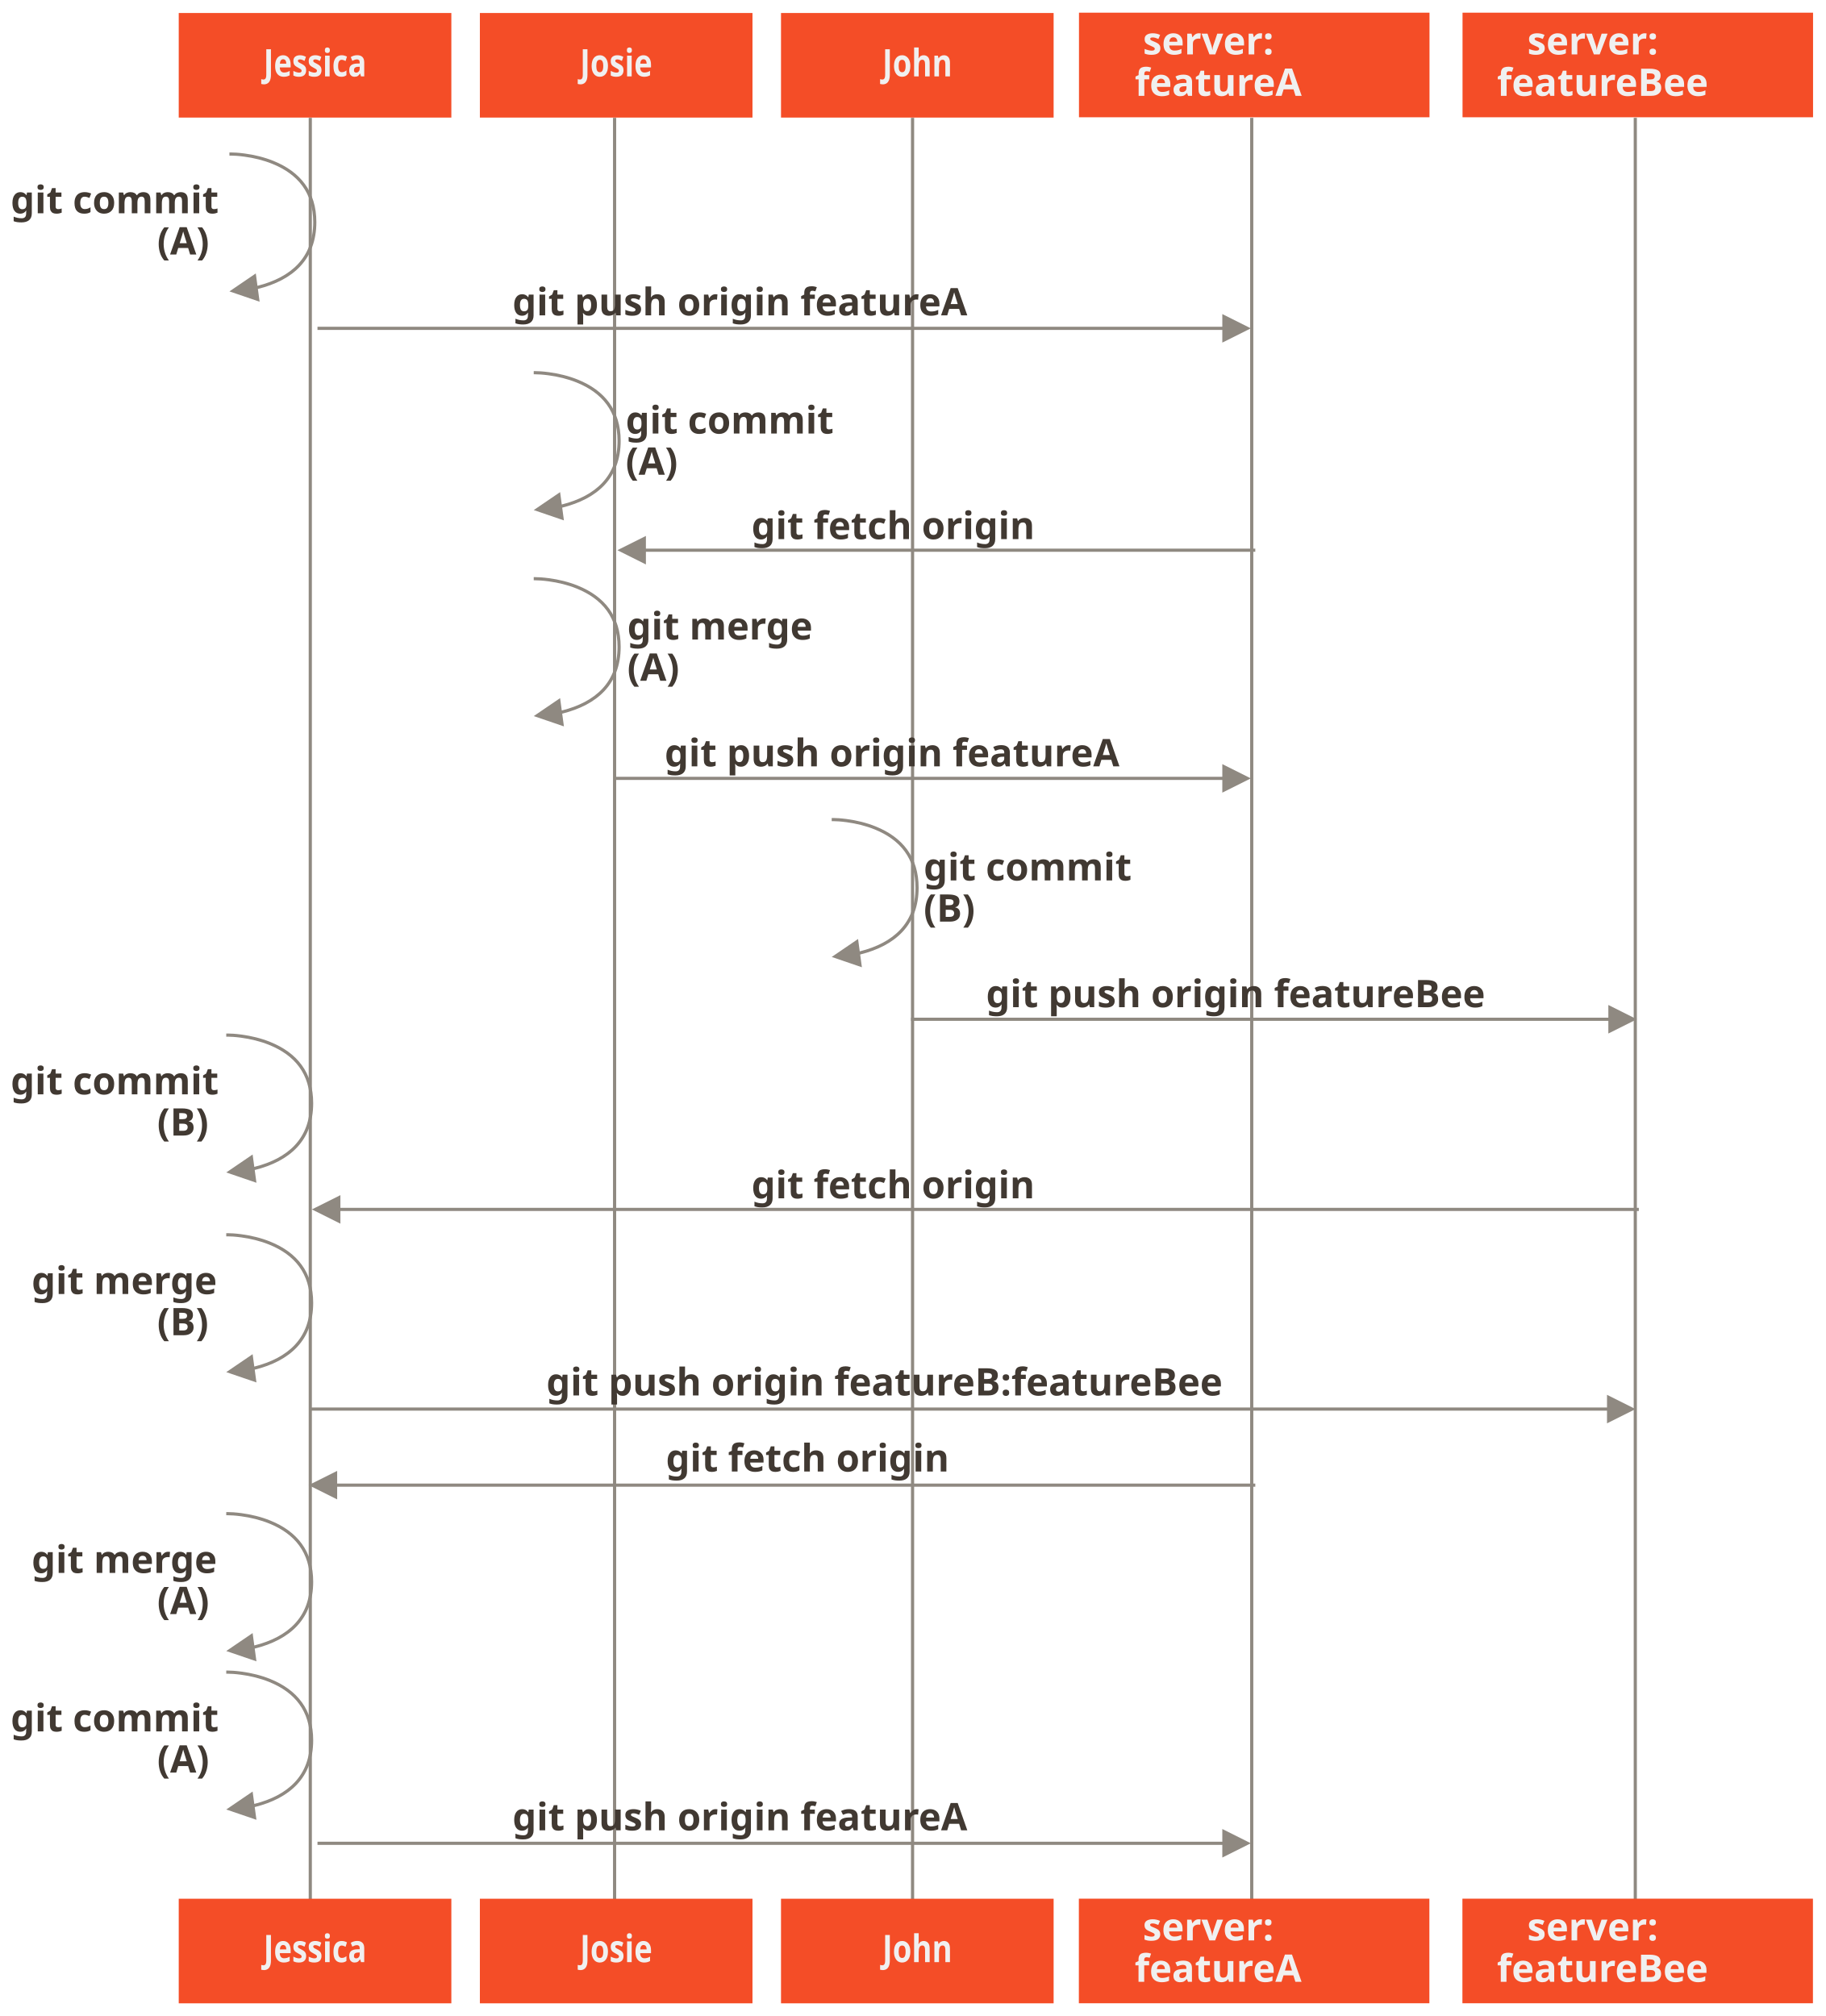
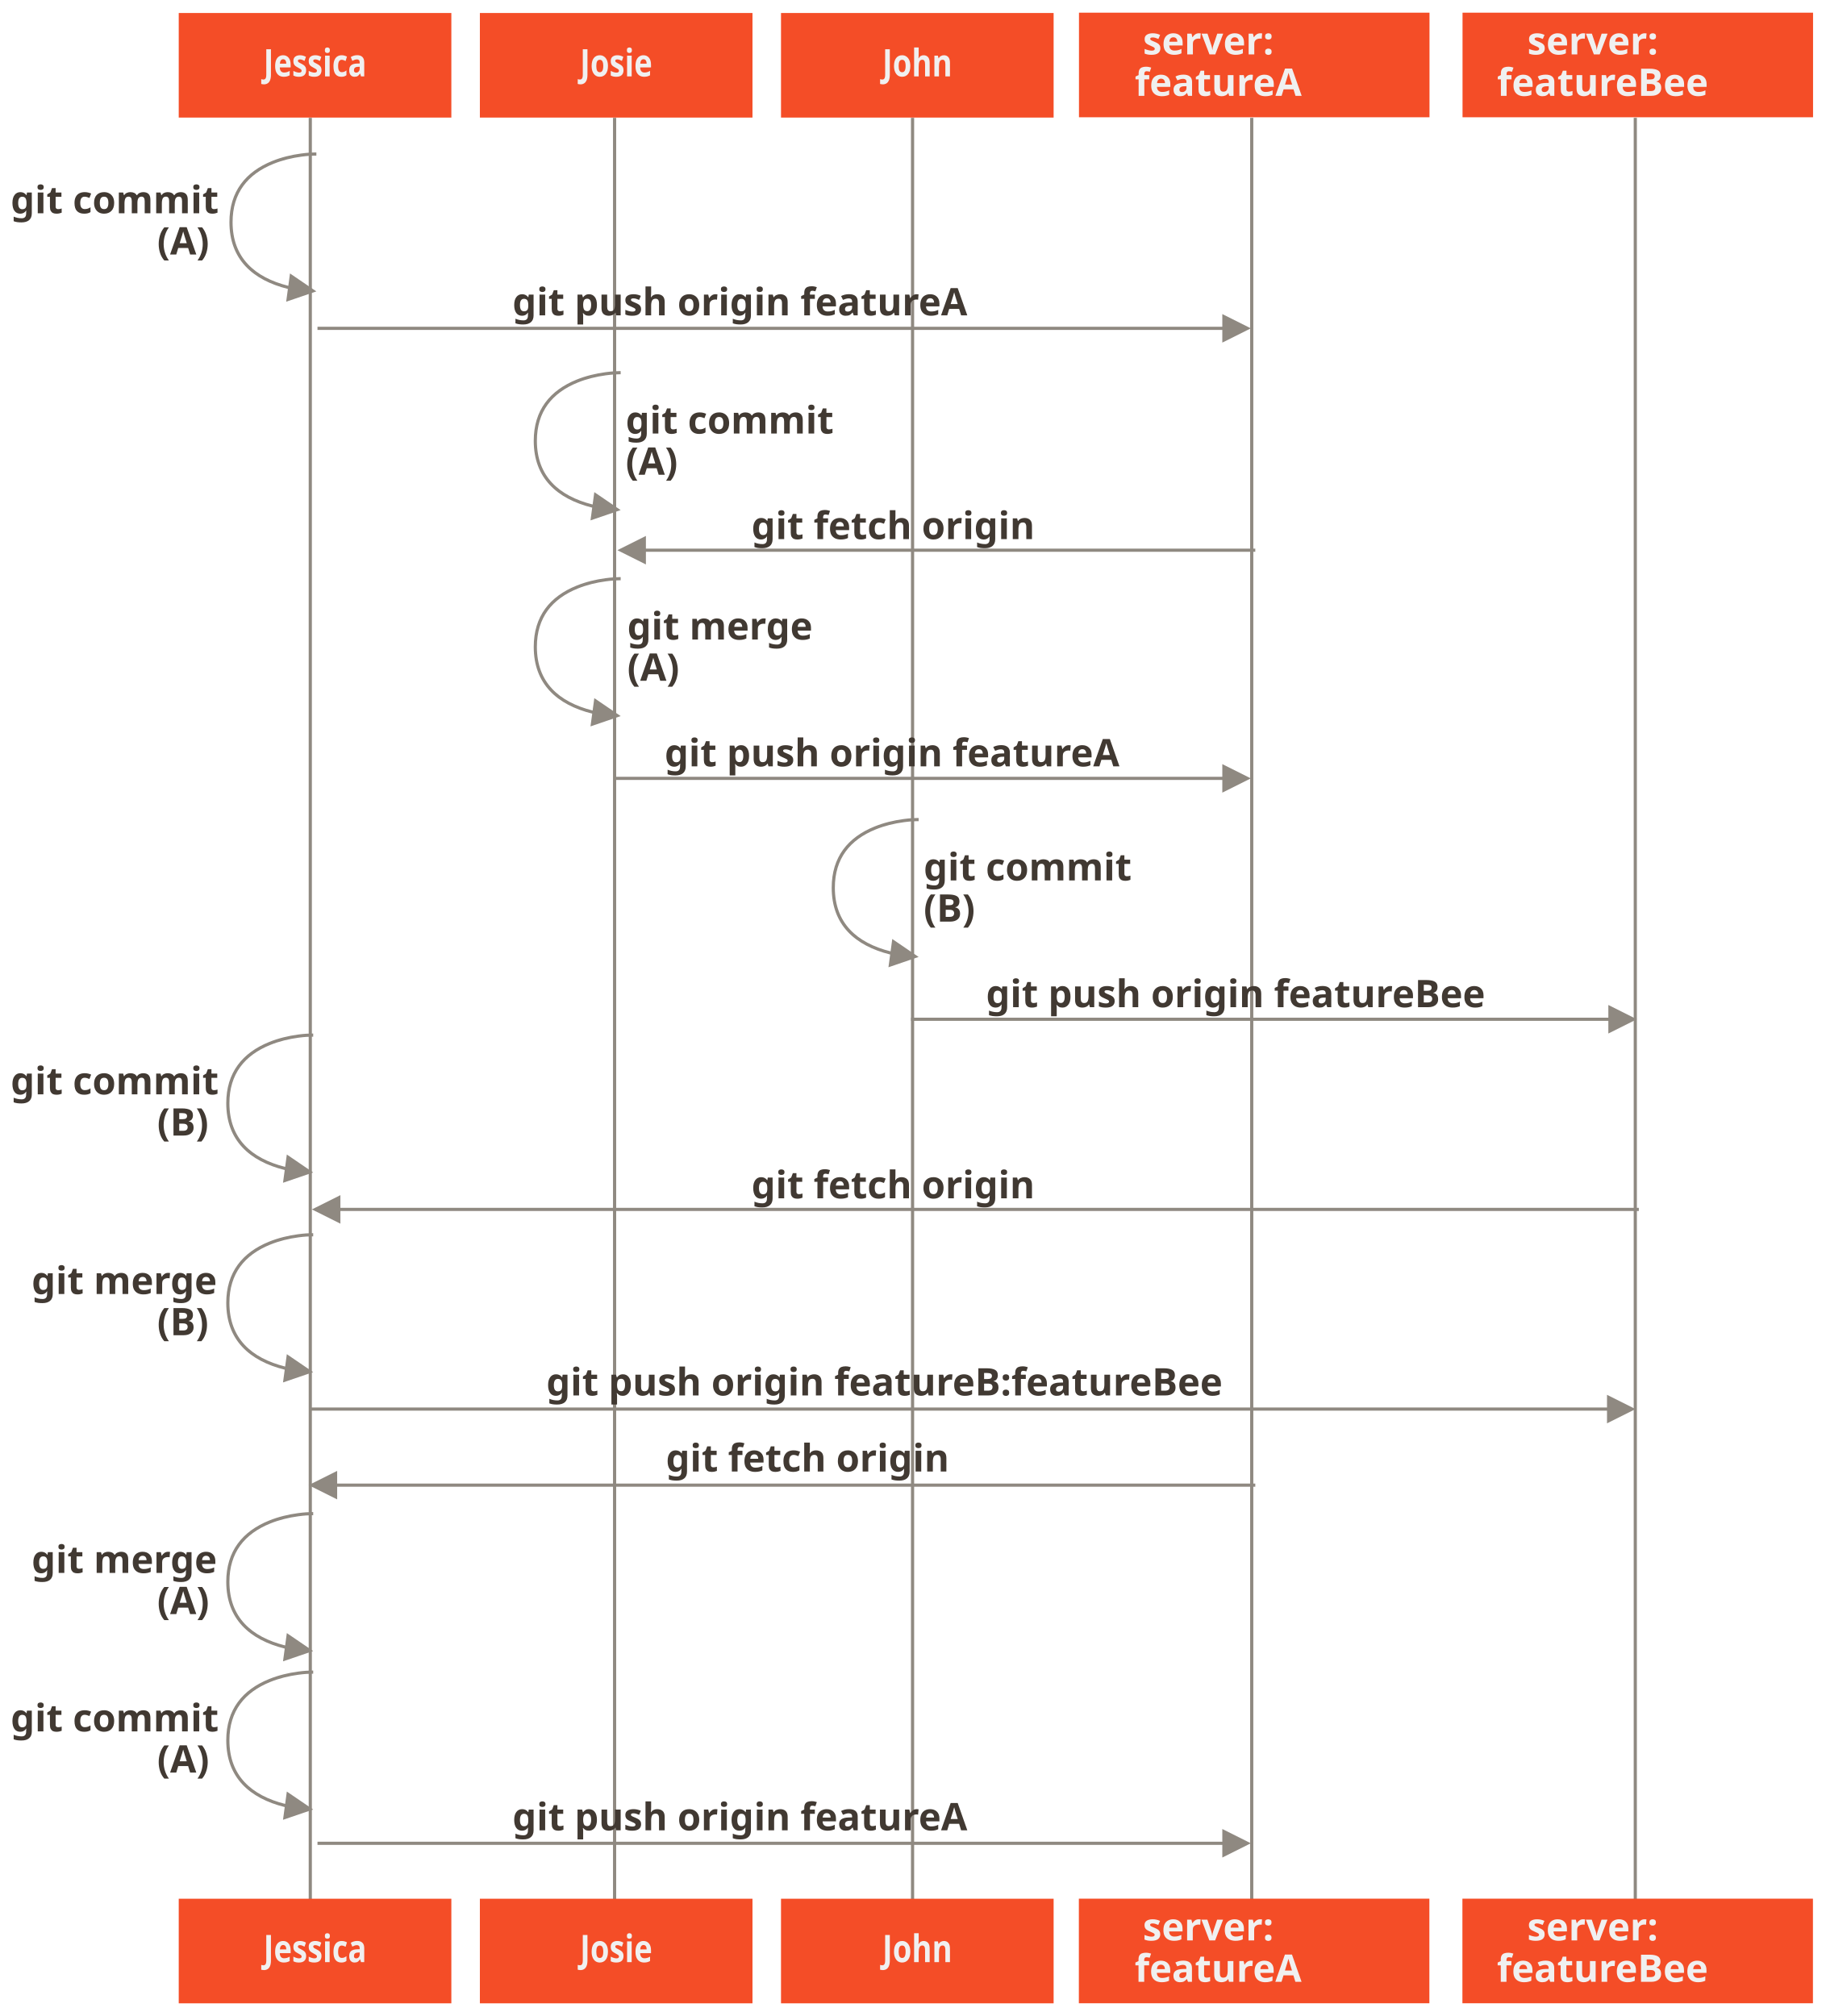
<svg xmlns="http://www.w3.org/2000/svg" id="svg41932" version="1.1" viewBox="0 0 575.97 636.1">
-   <g id="g10069" transform="translate(-5.6133 -5.9)">
-     <g id="ref" transform="matrix(.81132 0 0 1 157 10)" style="fill-rule:evenodd;fill:none">
-       <rect id="Rectangle-2" width="106" height="33" style="fill-rule:evenodd;fill:#f44d27" />
-       <text id="master" font-size="12px" font-weight="700" style="fill:#979797;font-family:'Source Code Pro';font-size:12px;font-weight:700;text-anchor:middle">
+   <defs id="defs114" />
+   <g id="g10069" transform="translate(-5.6133,-5.9)">
+     <g id="ref" transform="matrix(0.81132,0,0,1,157,10)" style="fill:none;fill-rule:evenodd">
+       <rect id="Rectangle-2" width="106" height="33" style="fill:#f44d27;fill-rule:evenodd" x="0" y="0" />
+       <text id="master" font-size="12px" font-weight="700" style="font-weight:700;font-size:12px;font-family:'Source Code Pro';text-anchor:middle;fill:#979797">
        <tspan id="tspan41754" x="53" y="20" style="fill:#f0f0f0">Josie</tspan>
      </text>
    </g>
-     <path id="Line-2" d="m199.5 43.583v571.35" style="fill-rule:evenodd;fill:#8f8981;stroke-linecap:square;stroke:#8f8981" />
-     <g id="g41765" transform="matrix(.81132 0 0 1 157 605)" style="fill-rule:evenodd;fill:none">
-       <rect id="rect41759" width="106" height="33" style="fill-rule:evenodd;fill:#f44d27" />
-       <text id="text41763" font-size="12px" font-weight="700" style="fill:#979797;font-family:'Source Code Pro';font-size:12px;font-weight:700;text-anchor:middle">
+     <path id="Line-2" d="m 199.5,43.583 v 571.35" style="fill:#8f8981;fill-rule:evenodd;stroke:#8f8981;stroke-linecap:square" />
+     <g id="g41765" transform="matrix(0.81132,0,0,1,157,605)" style="fill:none;fill-rule:evenodd">
+       <rect id="rect41759" width="106" height="33" style="fill:#f44d27;fill-rule:evenodd" x="0" y="0" />
+       <text id="text41763" font-size="12px" font-weight="700" style="font-weight:700;font-size:12px;font-family:'Source Code Pro';text-anchor:middle;fill:#979797">
        <tspan id="tspan41761" x="53" y="20" style="fill:#f0f0f0">Josie</tspan>
      </text>
    </g>
-     <g id="g41773" transform="matrix(.81132 0 0 1 252 10)" style="fill-rule:evenodd;fill:none">
-       <rect id="rect41767" width="106" height="33" style="fill-rule:evenodd;fill:#f44d27" />
-       <text id="text41771" font-size="12px" font-weight="700" style="fill:#979797;font-family:'Source Code Pro';font-size:12px;font-weight:700;text-anchor:middle">
+     <g id="g41773" transform="matrix(0.81132,0,0,1,252,10)" style="fill:none;fill-rule:evenodd">
+       <rect id="rect41767" width="106" height="33" style="fill:#f44d27;fill-rule:evenodd" x="0" y="0" />
+       <text id="text41771" font-size="12px" font-weight="700" style="font-weight:700;font-size:12px;font-family:'Source Code Pro';text-anchor:middle;fill:#979797">
        <tspan id="tspan41769" x="53" y="20" style="fill:#f0f0f0">John</tspan>
      </text>
    </g>
-     <path id="Line-3" d="m293.5 43.583v571.35" style="fill-rule:evenodd;fill:#8f8981;stroke-linecap:square;stroke:#8f8981" />
-     <g id="g41782" transform="matrix(.81132 0 0 1 252 605)" style="fill-rule:evenodd;fill:none">
-       <rect id="rect41776" width="106" height="33" style="fill-rule:evenodd;fill:#f44d27" />
-       <text id="text41780" font-size="12px" font-weight="700" style="fill:#979797;font-family:'Source Code Pro';font-size:12px;font-weight:700;text-anchor:middle">
+     <path id="Line-3" d="m 293.5,43.583 v 571.35" style="fill:#8f8981;fill-rule:evenodd;stroke:#8f8981;stroke-linecap:square" />
+     <g id="g41782" transform="matrix(0.81132,0,0,1,252,605)" style="fill:none;fill-rule:evenodd">
+       <rect id="rect41776" width="106" height="33" style="fill:#f44d27;fill-rule:evenodd" x="0" y="0" />
+       <text id="text41780" font-size="12px" font-weight="700" style="font-weight:700;font-size:12px;font-family:'Source Code Pro';text-anchor:middle;fill:#979797">
        <tspan id="tspan41778" x="53" y="20" style="fill:#f0f0f0">John</tspan>
      </text>
    </g>
-     <g id="g41790" transform="matrix(.81132 0 0 1 62 10)" style="fill-rule:evenodd;fill:none">
-       <rect id="rect41784" width="106" height="33" style="fill-rule:evenodd;fill:#f44d27" />
-       <text id="text41788" font-size="12px" font-weight="700" style="fill:#979797;font-family:'Source Code Pro';font-size:12px;font-weight:700;text-anchor:middle">
+     <g id="g41790" transform="matrix(0.81132,0,0,1,62,10)" style="fill:none;fill-rule:evenodd">
+       <rect id="rect41784" width="106" height="33" style="fill:#f44d27;fill-rule:evenodd" x="0" y="0" />
+       <text id="text41788" font-size="12px" font-weight="700" style="font-weight:700;font-size:12px;font-family:'Source Code Pro';text-anchor:middle;fill:#979797">
        <tspan id="tspan41786" x="53" y="20" style="fill:#f0f0f0">Jessica</tspan>
      </text>
    </g>
-     <path id="Line-15" d="m103.5 43.583v571.35" style="fill-rule:evenodd;fill:#8f8981;stroke-linecap:square;stroke:#8f8981" />
-     <g id="g41799" transform="matrix(.81132 0 0 1 62 605)" style="fill-rule:evenodd;fill:none">
-       <rect id="rect41793" width="106" height="33" style="fill-rule:evenodd;fill:#f44d27" />
-       <text id="text41797" font-size="12px" font-weight="700" style="fill:#979797;font-family:'Source Code Pro';font-size:12px;font-weight:700;text-anchor:middle">
+     <path id="Line-15" d="m 103.5,43.583 v 571.35" style="fill:#8f8981;fill-rule:evenodd;stroke:#8f8981;stroke-linecap:square" />
+     <g id="g41799" transform="matrix(0.81132,0,0,1,62,605)" style="fill:none;fill-rule:evenodd">
+       <rect id="rect41793" width="106" height="33" style="fill:#f44d27;fill-rule:evenodd" x="0" y="0" />
+       <text id="text41797" font-size="12px" font-weight="700" style="font-weight:700;font-size:12px;font-family:'Source Code Pro';text-anchor:middle;fill:#979797">
        <tspan id="tspan41795" x="53" y="20" style="fill:#f0f0f0">Jessica</tspan>
      </text>
    </g>
-     <path id="path41801" d="m400.5 43.583v571.35" style="fill-rule:evenodd;fill:#8f8981;stroke-linecap:square;stroke:#8f8981" />
-     <path id="path41822" d="m521.5 43.583v571.35" style="fill-rule:evenodd;fill:#8f8981;stroke-linecap:square;stroke:#8f8981" />
-     <path id="Line" d="m209.38 179h192.24v1h-192.24v4l-9-4.5 9-4.5z" style="fill:#8f8981" />
-     <text id="git-commit" font-size="12px" font-weight="700" style="fill-rule:evenodd;fill:#413932;font-family:'Source Code Pro';font-size:12px;font-weight:700">
+     <path id="path41801" d="m 400.5,43.583 v 571.35" style="fill:#8f8981;fill-rule:evenodd;stroke:#8f8981;stroke-linecap:square" />
+     <path id="path41822" d="m 521.5,43.583 v 571.35" style="fill:#8f8981;fill-rule:evenodd;stroke:#8f8981;stroke-linecap:square" />
+     <path id="Line" d="m 209.38,179 h 192.24 v 1 H 209.38 v 4 l -9,-4.5 9,-4.5 z" style="fill:#8f8981" />
+     <text id="git-commit" font-size="12px" font-weight="700" style="font-weight:700;font-size:12px;font-family:'Source Code Pro';fill:#413932;fill-rule:evenodd">
      <tspan id="tspan41845" x="8.989" y="73.195">git commit</tspan>
      <tspan id="tspan41847" x="55.197" y="86.195">(A)</tspan>
    </text>
-     <text id="text41854" font-size="12px" font-weight="700" style="fill-rule:evenodd;fill:#413932;font-family:'Source Code Pro';font-size:12px;font-weight:700">
+     <text id="text41854" font-size="12px" font-weight="700" style="font-weight:700;font-size:12px;font-family:'Source Code Pro';fill:#413932;fill-rule:evenodd">
      <tspan id="tspan41850" x="8.989" y="351.195">git commit</tspan>
      <tspan id="tspan41852" x="55.197" y="364.195">(B)</tspan>
    </text>
-     <text id="git-fetch-origin" font-size="12px" font-weight="700" style="fill-rule:evenodd;fill:#413932;font-family:'Source Code Pro';font-size:12px;font-weight:700">
+     <text id="git-fetch-origin" font-size="12px" font-weight="700" style="font-weight:700;font-size:12px;font-family:'Source Code Pro';fill:#413932;fill-rule:evenodd">
      <tspan id="tspan41856" x="242.689" y="176">git fetch origin</tspan>
    </text>
-     <path id="Line-5" d="m111.98 474h289.64v1h-289.64v4l-9-4.5 9-4.5z" style="fill:#8f8981" />
-     <text id="git-fetch-origin-3" font-size="12px" font-weight="700" style="fill-rule:evenodd;fill:#413932;font-family:'Source Code Pro';font-size:12px;font-weight:700">
+     <path id="Line-5" d="m 111.98,474 h 289.64 v 1 H 111.98 v 4 l -9,-4.5 9,-4.5 z" style="fill:#8f8981" />
+     <text id="git-fetch-origin-3" font-size="12px" font-weight="700" style="font-weight:700;font-size:12px;font-family:'Source Code Pro';fill:#413932;fill-rule:evenodd">
      <tspan id="tspan41860" x="215.689" y="470.195">git fetch origin</tspan>
    </text>
-     <path id="Line-4" d="m113 387h409.62v1h-409.62v4l-9-4.5 9-4.5z" style="fill:#8f8981" />
-     <text id="git-fetch-origin-2" font-size="12px" font-weight="700" style="fill-rule:evenodd;fill:#413932;font-family:'Source Code Pro';font-size:12px;font-weight:700">
+     <path id="Line-4" d="m 113,387 h 409.62 v 1 H 113 v 4 l -9,-4.5 9,-4.5 z" style="fill:#8f8981" />
+     <text id="git-fetch-origin-2" font-size="12px" font-weight="700" style="font-weight:700;font-size:12px;font-family:'Source Code Pro';fill:#413932;fill-rule:evenodd">
      <tspan id="tspan41864" x="242.689" y="384">git fetch origin</tspan>
    </text>
-     <text id="git-push-origin-feat" font-size="12px" font-weight="700" style="fill-rule:evenodd;fill:#413932;font-family:'Source Code Pro';font-size:12px;font-weight:700">
+     <text id="git-push-origin-feat" font-size="12px" font-weight="700" style="font-weight:700;font-size:12px;font-family:'Source Code Pro';fill:#413932;fill-rule:evenodd">
      <tspan id="tspan41867" x="167.284" y="105.406">git push origin featureA</tspan>
    </text>
-     <path id="Line-7" d="m391.22 110h-285.45v-1h285.45v-4l9 4.5-9 4.5z" style="fill:#8f8981" />
-     <text id="git-push-origin-feat-3" font-size="12px" font-weight="700" style="fill-rule:evenodd;fill:#413932;font-family:'Source Code Pro';font-size:12px;font-weight:700">
+     <path id="Line-7" d="M 391.22,110 H 105.77 v -1 h 285.45 v -4 l 9,4.5 -9,4.5 z" style="fill:#8f8981" />
+     <text id="git-push-origin-feat-3" font-size="12px" font-weight="700" style="font-weight:700;font-size:12px;font-family:'Source Code Pro';fill:#413932;fill-rule:evenodd">
      <tspan id="tspan41871" x="167.284" y="583.406">git push origin featureA</tspan>
    </text>
-     <path id="Line-11" d="m391.22 588h-285.45v-1h285.45v-4l9 4.5-9 4.5z" style="fill:#8f8981" />
-     <text id="git-push-origin-feat-2" font-size="12px" font-weight="700" style="fill-rule:evenodd;fill:#413932;font-family:'Source Code Pro';font-size:12px;font-weight:700">
+     <path id="Line-11" d="M 391.22,588 H 105.77 v -1 h 285.45 v -4 l 9,4.5 -9,4.5 z" style="fill:#8f8981" />
+     <text id="git-push-origin-feat-2" font-size="12px" font-weight="700" style="font-weight:700;font-size:12px;font-family:'Source Code Pro';fill:#413932;fill-rule:evenodd">
      <tspan id="tspan41875" x="215.284" y="247.695">git push origin featureA</tspan>
    </text>
-     <path id="Line-8" d="m391.22 252h-191.22v-1h191.22v-4l9 4.5-9 4.5z" style="fill:#8f8981" />
-     <text id="text41881" font-size="12px" font-weight="700" style="fill-rule:evenodd;fill:#413932;font-family:'Source Code Pro';font-size:12px;font-weight:700">
+     <path id="Line-8" d="M 391.22,252 H 200 v -1 h 191.22 v -4 l 9,4.5 -9,4.5 z" style="fill:#8f8981" />
+     <text id="text41881" font-size="12px" font-weight="700" style="font-weight:700;font-size:12px;font-family:'Source Code Pro';fill:#413932;fill-rule:evenodd">
      <tspan id="tspan41879" x="316.683" y="323.695">git push origin featureBee</tspan>
    </text>
-     <path id="Line-9" d="m513 328h-219.99v-1h219.99v-4l9 4.5-9 4.5z" style="fill:#8f8981" />
-     <text id="text41886" font-size="12px" font-weight="700" style="fill-rule:evenodd;fill:#413932;font-family:'Source Code Pro';font-size:12px;font-weight:700">
+     <path id="Line-9" d="M 513,328 H 293.01 v -1 H 513 v -4 l 9,4.5 -9,4.5 z" style="fill:#8f8981" />
+     <text id="text41886" font-size="12px" font-weight="700" style="font-weight:700;font-size:12px;font-family:'Source Code Pro';fill:#413932;fill-rule:evenodd">
      <tspan id="tspan41884" x="177.976" y="446.195">git push origin featureB:featureBee</tspan>
    </text>
-     <path id="Line-10" d="m512.58 451h-409.15v-1h409.15v-4l9 4.5-9 4.5z" style="fill:#8f8981" />
-     <path id="Line-6" d="m86.839 96.08c10.689-2.698 17.581-8.953 17.581-20.08 0-9.242-4.818-15.134-12.902-18.401-2.817-1.138-5.84-1.87-8.87-2.275-1.841-.246-3.292-.327-4.153-.325-.002 7e-6-.002 7e-6-.002 6e-6l-.5.003-.005-1.0.5-.003.004-1.6e-5c.903-.002 2.398.081 4.288.333 3.107.415 6.21 1.166 9.112 2.339 8.434 3.408 13.527 9.637 13.527 19.328 0 11.713-7.3 18.295-18.447 21.077l.543 4.02-9.522-3.254 8.316-5.665.527 3.901z" style="fill:#8f8981" />
-     <text id="git-commit-3" font-size="12px" font-weight="700" style="fill-rule:evenodd;fill:#413932;font-family:'Source Code Pro';font-size:12px;font-weight:700">
+     <path id="Line-10" d="M 512.58,451 H 103.43 v -1 h 409.15 v -4 l 9,4.5 -9,4.5 z" style="fill:#8f8981" />
+     <path id="Line-6" d="m 96.569,96.08 c -10.689,-2.698 -17.581,-8.953 -17.581,-20.08 0,-9.242 4.818,-15.134 12.902,-18.401 2.817,-1.138 5.84,-1.87 8.87,-2.275 1.841,-0.246 3.292,-0.327 4.153,-0.325 0.002,7e-6 0.002,7e-6 0.002,6e-6 l 0.5,0.003 0.005,-1 -0.5,-0.003 -0.004,-1.6e-5 c -0.903,-0.002 -2.398,0.081 -4.288,0.333 -3.107,0.415 -6.21,1.166 -9.112,2.339 -8.434,3.408 -13.527,9.637 -13.527,19.328 0,11.713 7.3,18.295 18.447,21.077 l -0.543,4.02 9.522,-3.254 -8.316,-5.665 -0.527,3.901 z" style="fill:#8f8981" />
+     <text id="git-commit-3" font-size="12px" font-weight="700" style="font-weight:700;font-size:12px;font-family:'Source Code Pro';fill:#413932;fill-rule:evenodd">
      <tspan id="tspan41890" x="203" y="142.695">git commit</tspan>
      <tspan id="tspan41892" x="203" y="155.695">(A)</tspan>
    </text>
-     <path id="Line-16" d="m182.84 165.08c10.689-2.698 17.581-8.953 17.581-20.08 0-9.242-4.818-15.134-12.902-18.401-2.817-1.138-5.84-1.87-8.87-2.275-1.841-.246-3.292-.327-4.153-.325h-.002l-.5.003-.005-1.0.5-.003.004-2e-5c.903-.002 2.398.081 4.288.333 3.107.415 6.21 1.166 9.112 2.339 8.434 3.408 13.527 9.637 13.527 19.328 0 11.713-7.3 18.295-18.447 21.077l.543 4.02-9.522-3.254 8.316-5.665.527 3.901z" style="fill:#8f8981" />
-     <text id="text41900" font-size="12px" font-weight="700" style="fill-rule:evenodd;fill:#413932;font-family:'Source Code Pro';font-size:12px;font-weight:700">
+     <path id="Line-16" d="m 192.57,165.08 c -10.689,-2.698 -17.581,-8.953 -17.581,-20.08 0,-9.242 4.818,-15.134 12.902,-18.401 2.817,-1.138 5.84,-1.87 8.87,-2.275 1.841,-0.246 3.292,-0.327 4.153,-0.325 h 0.002 l 0.5,0.003 0.005,-1 -0.5,-0.003 -0.004,-2e-5 c -0.903,-0.002 -2.398,0.081 -4.288,0.333 -3.107,0.415 -6.21,1.166 -9.112,2.339 -8.434,3.408 -13.527,9.637 -13.527,19.328 0,11.713 7.3,18.295 18.447,21.077 l -0.543,4.02 9.522,-3.254 -8.316,-5.665 -0.527,3.901 z" style="fill:#8f8981" />
+     <text id="text41900" font-size="12px" font-weight="700" style="font-weight:700;font-size:12px;font-family:'Source Code Pro';fill:#413932;fill-rule:evenodd">
      <tspan id="tspan41896" x="297" y="283.695">git commit</tspan>
      <tspan id="tspan41898" x="297" y="296.695">(B)</tspan>
    </text>
-     <path id="Line-18" d="m276.84 306.08c10.689-2.698 17.581-8.953 17.581-20.08 0-9.242-4.818-15.134-12.902-18.401-2.817-1.138-5.84-1.87-8.87-2.275-1.841-.246-3.292-.327-4.153-.325h-.002l-.5.003-.005-1.0.5-.003.004-2e-5c.903-.002 2.398.081 4.288.333 3.107.415 6.21 1.166 9.112 2.339 8.434 3.408 13.527 9.637 13.527 19.328 0 11.713-7.3 18.295-18.447 21.077l.543 4.02-9.522-3.254 8.316-5.665.527 3.901z" style="fill:#8f8981" />
-     <path id="Line-19" d="m85.839 374.08c10.689-2.698 17.581-8.953 17.581-20.08 0-9.242-4.818-15.134-12.902-18.401-2.817-1.138-5.84-1.87-8.87-2.275-1.841-.246-3.292-.327-4.153-.325h-.002l-.5.003-.005-1.0.5-.003.004-2e-5c.903-.002 2.398.081 4.288.333 3.107.415 6.21 1.166 9.112 2.339 8.434 3.408 13.527 9.637 13.527 19.328 0 11.713-7.3 18.295-18.447 21.077l.543 4.02-9.522-3.254 8.316-5.665.527 3.901z" style="fill:#8f8981" />
-     <text id="git-merge" font-size="12px" font-weight="700" style="fill-rule:evenodd;fill:#413932;font-family:'Source Code Pro';font-size:12px;font-weight:700">
+     <path id="Line-18" d="m 286.57,306.08 c -10.689,-2.698 -17.581,-8.953 -17.581,-20.08 0,-9.242 4.818,-15.134 12.902,-18.401 2.817,-1.138 5.84,-1.87 8.87,-2.275 1.841,-0.246 3.292,-0.327 4.153,-0.325 h 0.002 l 0.5,0.003 0.005,-1 -0.5,-0.003 -0.004,-2e-5 c -0.903,-0.002 -2.398,0.081 -4.288,0.333 -3.107,0.415 -6.21,1.166 -9.112,2.339 -8.434,3.408 -13.527,9.637 -13.527,19.328 0,11.713 7.3,18.295 18.447,21.077 l -0.543,4.02 9.522,-3.254 -8.316,-5.665 -0.527,3.901 z" style="fill:#8f8981" />
+     <path id="Line-19" d="m 95.569,374.08 c -10.689,-2.698 -17.581,-8.953 -17.581,-20.08 0,-9.242 4.818,-15.134 12.902,-18.401 2.817,-1.138 5.84,-1.87 8.87,-2.275 1.841,-0.246 3.292,-0.327 4.153,-0.325 h 0.002 l 0.5,0.003 0.005,-1 -0.5,-0.003 -0.004,-2e-5 c -0.903,-0.002 -2.398,0.081 -4.288,0.333 -3.107,0.415 -6.21,1.166 -9.112,2.339 -8.434,3.408 -13.527,9.637 -13.527,19.328 0,11.713 7.3,18.295 18.447,21.077 l -0.543,4.02 9.522,-3.254 -8.316,-5.665 -0.527,3.901 z" style="fill:#8f8981" />
+     <text id="git-merge" font-size="12px" font-weight="700" style="font-weight:700;font-size:12px;font-family:'Source Code Pro';fill:#413932;fill-rule:evenodd">
      <tspan id="tspan41904" x="15.59" y="414.195">git merge</tspan>
      <tspan id="tspan41906" x="55.197" y="427.195">(B)</tspan>
    </text>
-     <path id="Line-20" d="m85.839 437.08c10.689-2.698 17.581-8.953 17.581-20.08 0-9.242-4.818-15.134-12.902-18.401-2.817-1.138-5.84-1.87-8.87-2.275-1.841-.246-3.292-.327-4.153-.325h-.002l-.5.003-.005-1.0.5-.003.004-2e-5c.903-.002 2.398.081 4.288.333 3.107.415 6.21 1.166 9.112 2.339 8.434 3.408 13.527 9.637 13.527 19.328 0 11.713-7.3 18.295-18.447 21.077l.543 4.02-9.522-3.254 8.316-5.665.527 3.901z" style="fill:#8f8981" />
-     <text id="text41914" font-size="12px" font-weight="700" style="fill-rule:evenodd;fill:#413932;font-family:'Source Code Pro';font-size:12px;font-weight:700">
+     <path id="Line-20" d="m 95.569,437.08 c -10.689,-2.698 -17.581,-8.953 -17.581,-20.08 0,-9.242 4.818,-15.134 12.902,-18.401 2.817,-1.138 5.84,-1.87 8.87,-2.275 1.841,-0.246 3.292,-0.327 4.153,-0.325 h 0.002 l 0.5,0.003 0.005,-1 -0.5,-0.003 -0.004,-2e-5 c -0.903,-0.002 -2.398,0.081 -4.288,0.333 -3.107,0.415 -6.21,1.166 -9.112,2.339 -8.434,3.408 -13.527,9.637 -13.527,19.328 0,11.713 7.3,18.295 18.447,21.077 l -0.543,4.02 9.522,-3.254 -8.316,-5.665 -0.527,3.901 z" style="fill:#8f8981" />
+     <text id="text41914" font-size="12px" font-weight="700" style="font-weight:700;font-size:12px;font-family:'Source Code Pro';fill:#413932;fill-rule:evenodd">
      <tspan id="tspan41910" x="15.59" y="502.195">git merge</tspan>
      <tspan id="tspan41912" x="55.197" y="515.195">(A)</tspan>
    </text>
-     <path id="Line-21" d="m85.839 525.08c10.689-2.698 17.581-8.953 17.581-20.08 0-9.242-4.818-15.134-12.902-18.401-2.817-1.138-5.84-1.87-8.87-2.275-1.841-.246-3.292-.327-4.153-.325h-.002l-.5.003-.005-1.0.5-.003.004-2e-5c.903-.002 2.398.081 4.288.333 3.107.415 6.21 1.166 9.112 2.339 8.434 3.408 13.527 9.637 13.527 19.328 0 11.713-7.3 18.295-18.447 21.077l.543 4.02-9.522-3.254 8.316-5.665.527 3.901z" style="fill:#8f8981" />
-     <text id="text41921" font-size="12px" font-weight="700" style="fill-rule:evenodd;fill:#413932;font-family:'Source Code Pro';font-size:12px;font-weight:700">
+     <path id="Line-21" d="m 95.569,525.08 c -10.689,-2.698 -17.581,-8.953 -17.581,-20.08 0,-9.242 4.818,-15.134 12.902,-18.401 2.817,-1.138 5.84,-1.87 8.87,-2.275 1.841,-0.246 3.292,-0.327 4.153,-0.325 h 0.002 l 0.5,0.003 0.005,-1 -0.5,-0.003 -0.004,-2e-5 c -0.903,-0.002 -2.398,0.081 -4.288,0.333 -3.107,0.415 -6.21,1.166 -9.112,2.339 -8.434,3.408 -13.527,9.637 -13.527,19.328 0,11.713 7.3,18.295 18.447,21.077 l -0.543,4.02 9.522,-3.254 -8.316,-5.665 -0.527,3.901 z" style="fill:#8f8981" />
+     <text id="text41921" font-size="12px" font-weight="700" style="font-weight:700;font-size:12px;font-family:'Source Code Pro';fill:#413932;fill-rule:evenodd">
      <tspan id="tspan41917" x="8.989" y="552.195">git commit</tspan>
      <tspan id="tspan41919" x="55.197" y="565.195">(A)</tspan>
    </text>
-     <path id="Line-22" d="m85.839 575.08c10.689-2.698 17.581-8.953 17.581-20.08 0-9.242-4.818-15.134-12.902-18.401-2.817-1.138-5.84-1.87-8.87-2.275-1.841-.246-3.292-.327-4.153-.325h-.002l-.5.003-.005-1.0.5-.003.004-2e-5c.903-.002 2.398.081 4.288.333 3.107.415 6.21 1.166 9.112 2.339 8.434 3.408 13.527 9.637 13.527 19.328 0 11.713-7.3 18.295-18.447 21.077l.543 4.02-9.522-3.254 8.316-5.665.527 3.901z" style="fill:#8f8981" />
-     <text id="text41928" font-size="12px" font-weight="700" style="fill-rule:evenodd;fill:#413932;font-family:'Source Code Pro';font-size:12px;font-weight:700">
+     <path id="Line-22" d="m 95.569,575.08 c -10.689,-2.698 -17.581,-8.953 -17.581,-20.08 0,-9.242 4.818,-15.134 12.902,-18.401 2.817,-1.138 5.84,-1.87 8.87,-2.275 1.841,-0.246 3.292,-0.327 4.153,-0.325 h 0.002 l 0.5,0.003 0.005,-1 -0.5,-0.003 -0.004,-2e-5 c -0.903,-0.002 -2.398,0.081 -4.288,0.333 -3.107,0.415 -6.21,1.166 -9.112,2.339 -8.434,3.408 -13.527,9.637 -13.527,19.328 0,11.713 7.3,18.295 18.447,21.077 l -0.543,4.02 9.522,-3.254 -8.316,-5.665 -0.527,3.901 z" style="fill:#8f8981" />
+     <text id="text41928" font-size="12px" font-weight="700" style="font-weight:700;font-size:12px;font-family:'Source Code Pro';fill:#413932;fill-rule:evenodd">
      <tspan id="tspan41924" x="203.5" y="207.695">git merge</tspan>
      <tspan id="tspan41926" x="203.5" y="220.695">(A)</tspan>
    </text>
-     <path id="Line-17" d="m182.84 230.08c10.689-2.698 17.581-8.953 17.581-20.08 0-9.242-4.818-15.134-12.902-18.401-2.817-1.138-5.84-1.87-8.87-2.275-1.841-.246-3.292-.327-4.153-.325h-.002l-.5.003-.005-1.0.5-.003.004-2e-5c.903-.002 2.398.081 4.288.333 3.107.415 6.21 1.166 9.112 2.339 8.434 3.408 13.527 9.637 13.527 19.328 0 11.713-7.3 18.295-18.447 21.077l.543 4.02-9.522-3.254 8.316-5.665.527 3.901z" style="fill:#8f8981" />
+     <path id="Line-17" d="m 192.57,230.08 c -10.689,-2.698 -17.581,-8.953 -17.581,-20.08 0,-9.242 4.818,-15.134 12.902,-18.401 2.817,-1.138 5.84,-1.87 8.87,-2.275 1.841,-0.246 3.292,-0.327 4.153,-0.325 h 0.002 l 0.5,0.003 0.005,-1 -0.5,-0.003 -0.004,-2e-5 c -0.903,-0.002 -2.398,0.081 -4.288,0.333 -3.107,0.415 -6.21,1.166 -9.112,2.339 -8.434,3.408 -13.527,9.637 -13.527,19.328 0,11.713 7.3,18.295 18.447,21.077 l -0.543,4.02 9.522,-3.254 -8.316,-5.665 -0.527,3.901 z" style="fill:#8f8981" />
    <g id="g9918">
-       <rect id="rect41803" transform="matrix(1 0 0 .86842 346 9.9)" width="110.58" height="38" style="fill-rule:evenodd;fill:#f44d27" />
-       <text id="text9828" transform="translate(27.351 59.387)" x="373.499" y="-36.316" style="fill:#f0f0f0;font-family:'Source Code Pro';font-feature-settings:normal;font-size:12px;font-variant-caps:normal;font-variant-ligatures:normal;font-variant-numeric:normal;font-weight:bold;letter-spacing:0px;line-height:13.067px;text-align:center;text-anchor:middle;word-spacing:0px" xml:space="preserve">
+       <rect id="rect41803" transform="matrix(1,0,0,0.86842,346,9.9)" width="110.58" height="38" style="fill:#f44d27;fill-rule:evenodd" x="0" y="0" />
+       <text id="text9828" transform="translate(27.351,59.387)" x="373.499" y="-36.316" style="font-weight:bold;font-size:12px;line-height:13.067px;font-family:'Source Code Pro';font-variant-ligatures:normal;font-variant-caps:normal;font-variant-numeric:normal;font-feature-settings:normal;text-align:center;letter-spacing:0px;word-spacing:0px;text-anchor:middle;fill:#f0f0f0" xml:space="preserve">
        <tspan id="tspan9826" x="373.499" y="-36.316">server:</tspan>
        <tspan id="tspan9830" x="373.499" y="-23.25">featureA</tspan>
      </text>
    </g>
    <g id="g9912">
-       <path id="rect41824" transform="matrix(1 0 0 .86842 467 9.9)" d="m0 0h110.58v38h-110.58z" style="fill-rule:evenodd;fill:#f44d27" />
-       <text id="text9828-4" transform="translate(148.62 59.387)" x="373.499" y="-36.316" style="fill:#f0f0f0;font-family:'Source Code Pro';font-feature-settings:normal;font-size:12px;font-variant-caps:normal;font-variant-ligatures:normal;font-variant-numeric:normal;font-weight:bold;letter-spacing:0px;line-height:13.067px;text-align:center;text-anchor:middle;word-spacing:0px" xml:space="preserve">
+       <path id="rect41824" transform="matrix(1,0,0,0.86842,467,9.9)" d="M 0,0 H 110.58 V 38 H 0 Z" style="fill:#f44d27;fill-rule:evenodd" />
+       <text id="text9828-4" transform="translate(148.62,59.387)" x="373.499" y="-36.316" style="font-weight:bold;font-size:12px;line-height:13.067px;font-family:'Source Code Pro';font-variant-ligatures:normal;font-variant-caps:normal;font-variant-numeric:normal;font-feature-settings:normal;text-align:center;letter-spacing:0px;word-spacing:0px;text-anchor:middle;fill:#f0f0f0" xml:space="preserve">
        <tspan id="tspan9826-2" x="373.499" y="-36.316">server:</tspan>
        <tspan id="tspan9830-6" x="373.499" y="-23.25">featureBee</tspan>
      </text>
    </g>
-     <g id="g9918-9" transform="translate(-.03624 595.08)">
-       <rect id="rect41803-0" transform="matrix(1 0 0 .86842 346 9.9)" width="110.58" height="38" style="fill-rule:evenodd;fill:#f44d27" />
-       <text id="text9828-6" transform="translate(27.351 59.387)" x="373.499" y="-36.316" style="fill:#f0f0f0;font-family:'Source Code Pro';font-feature-settings:normal;font-size:12px;font-variant-caps:normal;font-variant-ligatures:normal;font-variant-numeric:normal;font-weight:bold;letter-spacing:0px;line-height:13.067px;text-align:center;text-anchor:middle;word-spacing:0px" xml:space="preserve">
+     <g id="g9918-9" transform="translate(-0.03624,595.08)">
+       <rect id="rect41803-0" transform="matrix(1,0,0,0.86842,346,9.9)" width="110.58" height="38" style="fill:#f44d27;fill-rule:evenodd" x="0" y="0" />
+       <text id="text9828-6" transform="translate(27.351,59.387)" x="373.499" y="-36.316" style="font-weight:bold;font-size:12px;line-height:13.067px;font-family:'Source Code Pro';font-variant-ligatures:normal;font-variant-caps:normal;font-variant-numeric:normal;font-feature-settings:normal;text-align:center;letter-spacing:0px;word-spacing:0px;text-anchor:middle;fill:#f0f0f0" xml:space="preserve">
        <tspan id="tspan9826-1" x="373.499" y="-36.316">server:</tspan>
        <tspan id="tspan9830-7" x="373.499" y="-23.25">featureA</tspan>
      </text>
    </g>
-     <g id="g9912-8" transform="translate(-.03624 595.08)">
-       <path id="rect41824-1" transform="matrix(1 0 0 .86842 467 9.9)" d="m0 0h110.58v38h-110.58z" style="fill-rule:evenodd;fill:#f44d27" />
-       <text id="text9828-4-1" transform="translate(148.62 59.387)" x="373.499" y="-36.316" style="fill:#f0f0f0;font-family:'Source Code Pro';font-feature-settings:normal;font-size:12px;font-variant-caps:normal;font-variant-ligatures:normal;font-variant-numeric:normal;font-weight:bold;letter-spacing:0px;line-height:13.067px;text-align:center;text-anchor:middle;word-spacing:0px" xml:space="preserve">
+     <g id="g9912-8" transform="translate(-0.03624,595.08)">
+       <path id="rect41824-1" transform="matrix(1,0,0,0.86842,467,9.9)" d="M 0,0 H 110.58 V 38 H 0 Z" style="fill:#f44d27;fill-rule:evenodd" />
+       <text id="text9828-4-1" transform="translate(148.62,59.387)" x="373.499" y="-36.316" style="font-weight:bold;font-size:12px;line-height:13.067px;font-family:'Source Code Pro';font-variant-ligatures:normal;font-variant-caps:normal;font-variant-numeric:normal;font-feature-settings:normal;text-align:center;letter-spacing:0px;word-spacing:0px;text-anchor:middle;fill:#f0f0f0" xml:space="preserve">
        <tspan id="tspan9826-2-5" x="373.499" y="-36.316">server:</tspan>
        <tspan id="tspan9830-6-9" x="373.499" y="-23.25">featureBee</tspan>
      </text>
    </g>
  </g>
</svg>
